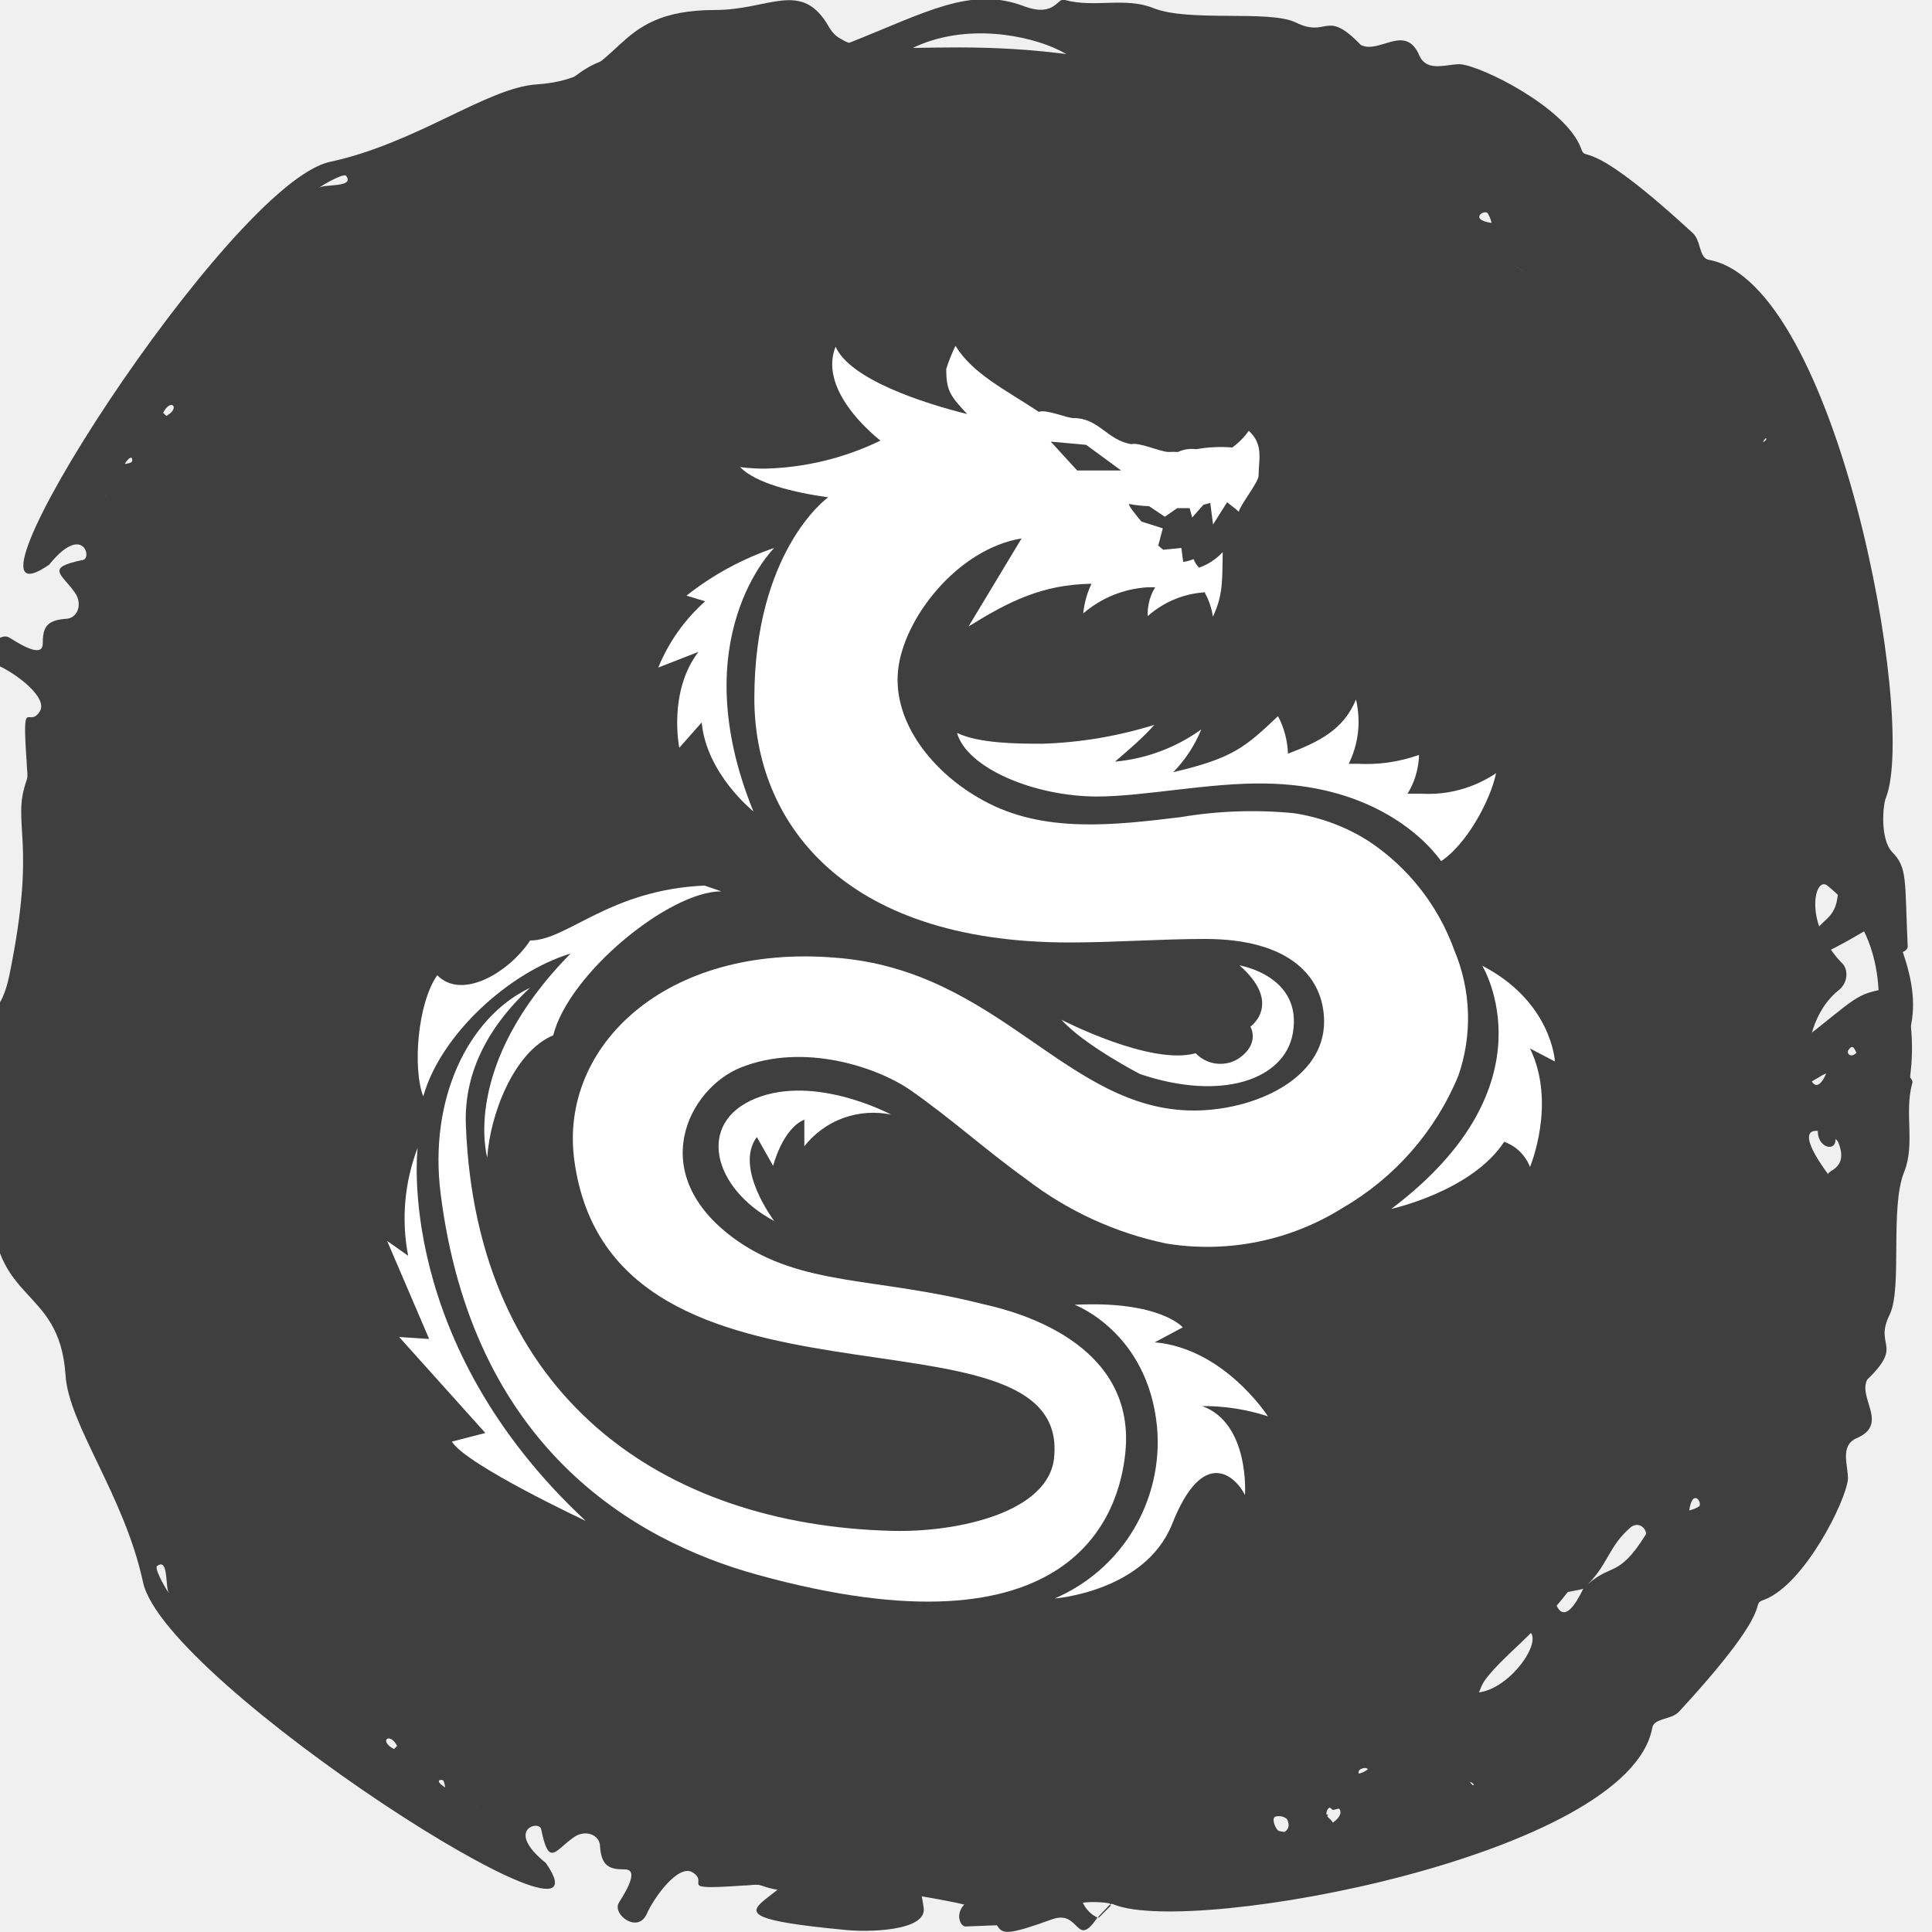
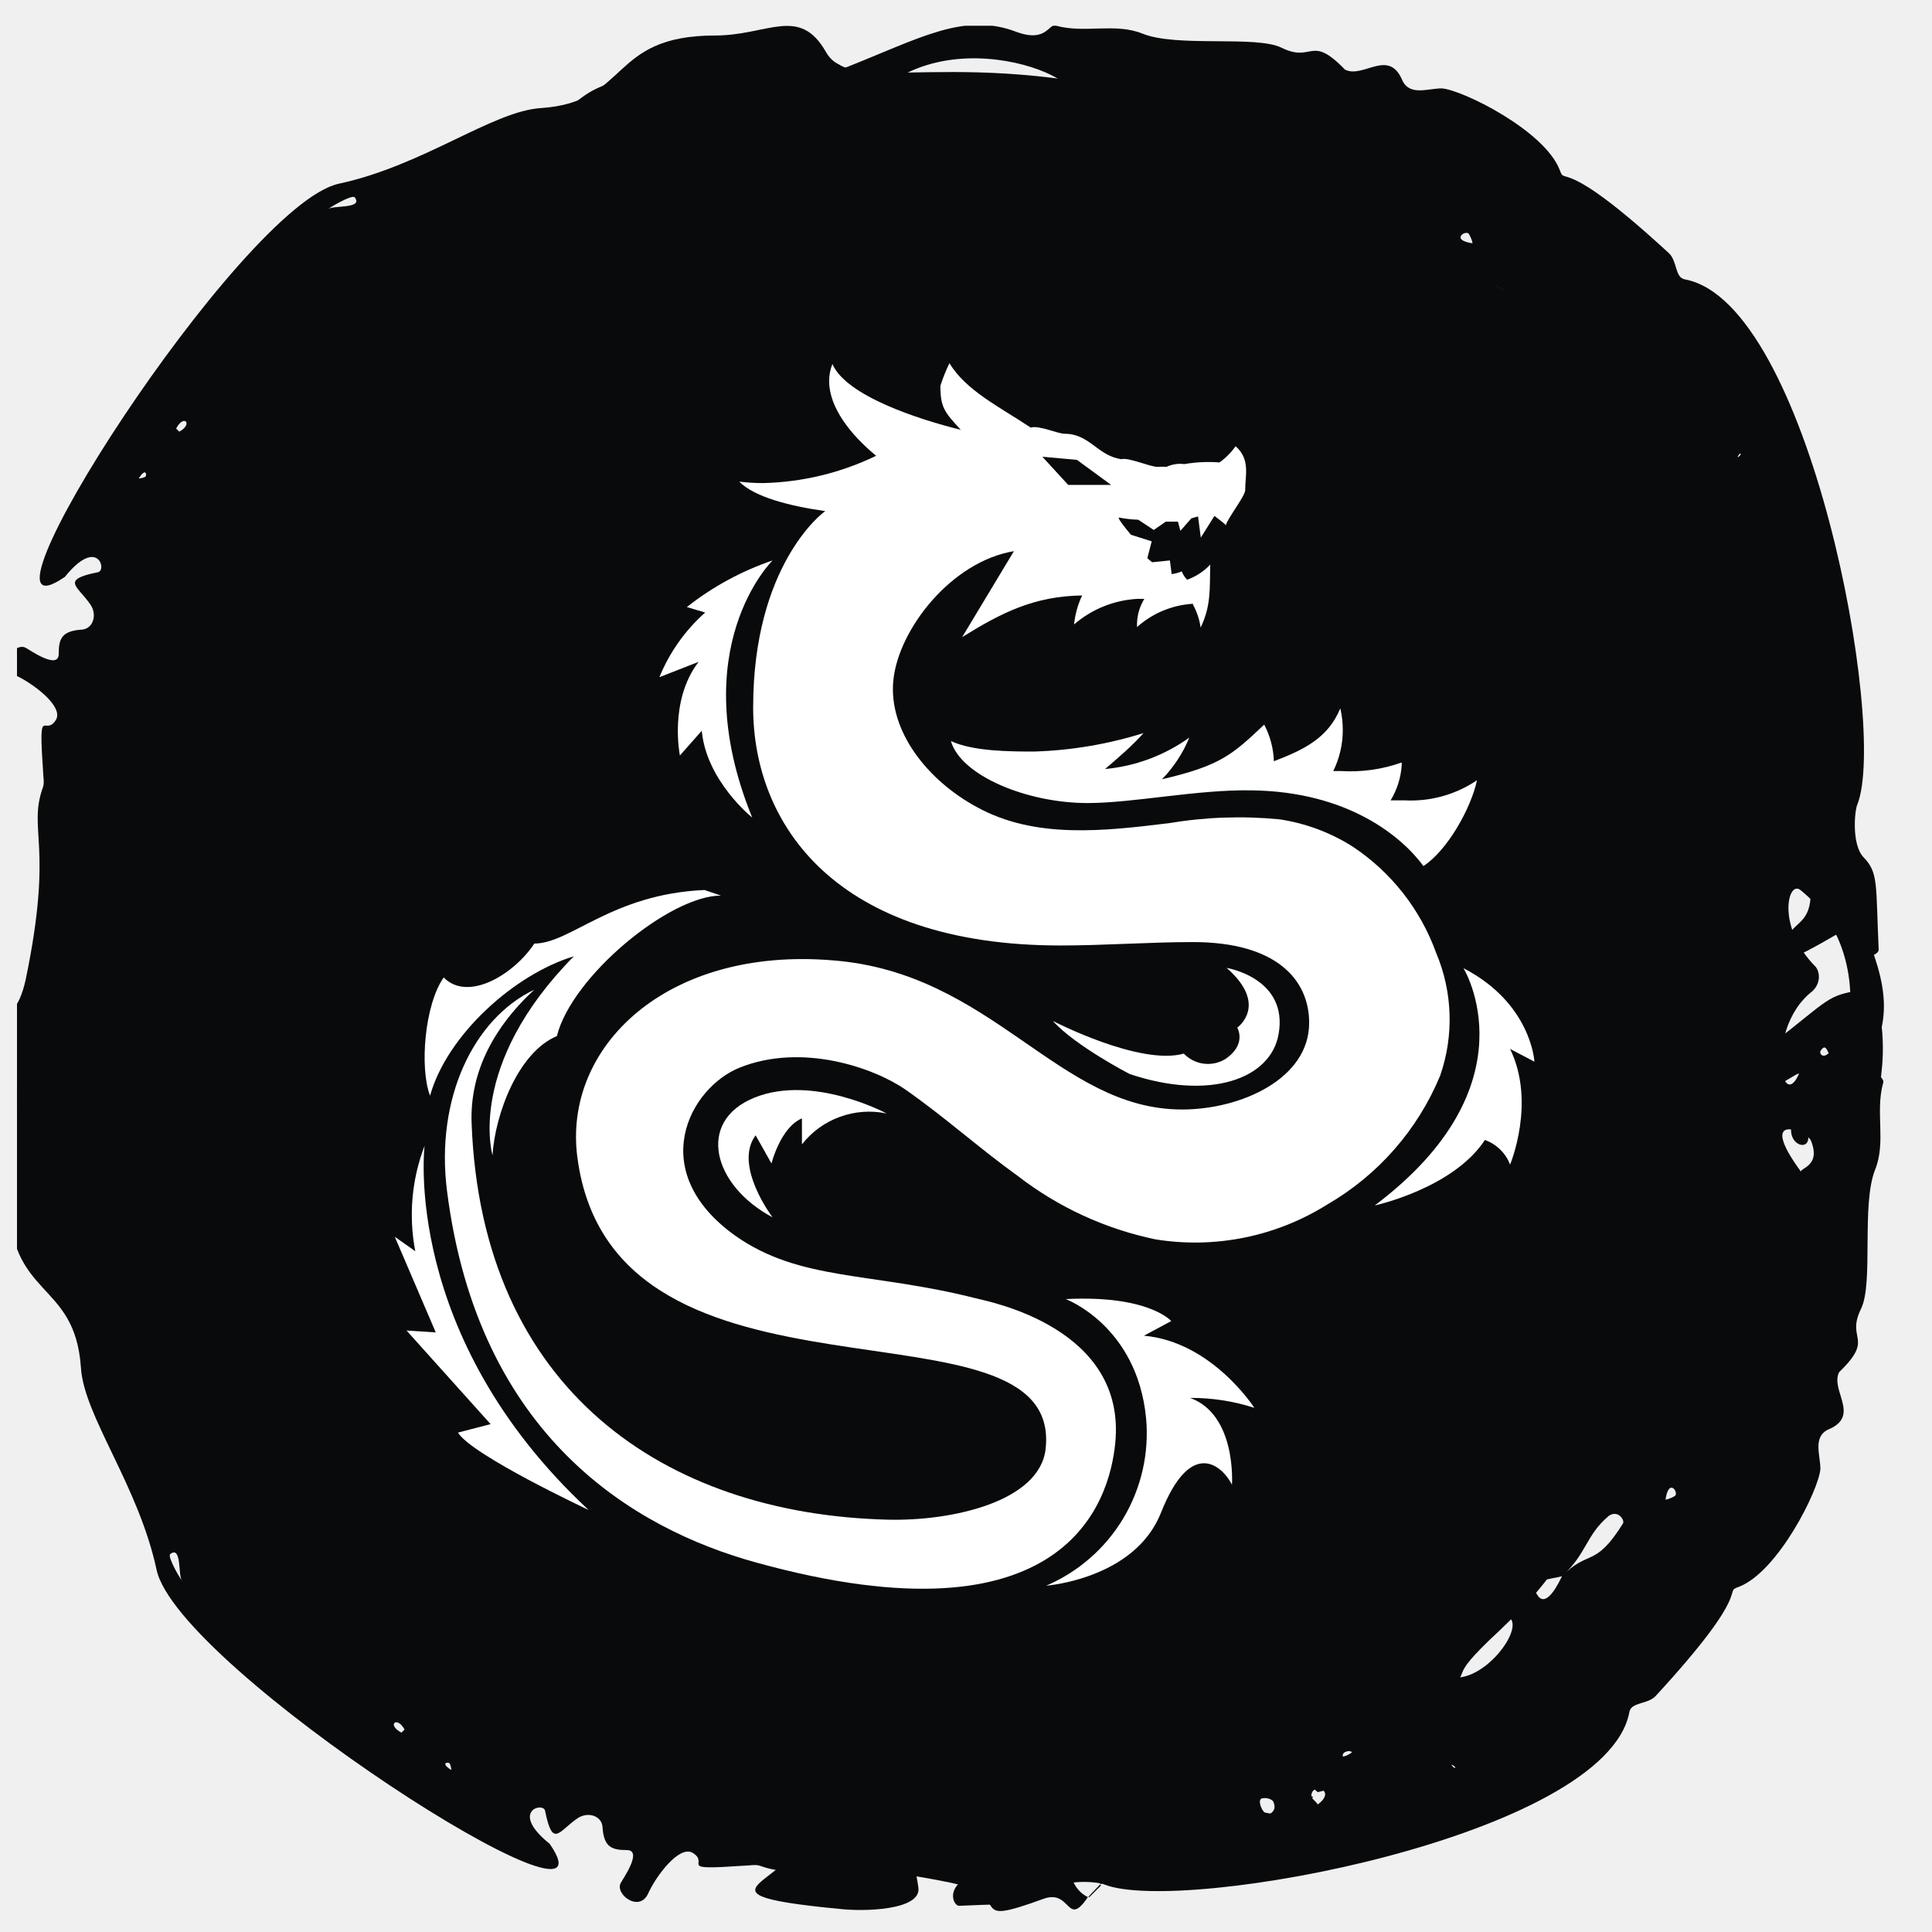
- <svg xmlns="http://www.w3.org/2000/svg" width="40" height="40" viewBox="0 0 40 40" fill="none">
-   <g clip-path="url(#clip0_102_2775)">
-     <g clip-path="url(#clip1_102_2775)">
-       <path d="M36.032 15.615C35.134 15.415 35.359 14.485 35.359 13.92C35.359 13.887 35.134 13.754 35.102 13.887C34.685 17.741 36.032 17.176 35.006 18.605C34.878 18.804 35.038 19.07 35.198 19.236C36.61 20.532 36.289 21.096 37.283 21.561C38.438 20.665 38.406 20.565 39.112 20.465C39.593 20.399 39.625 21.628 39.561 22.16C39.208 25.814 38.983 22.591 37.733 23.056C37.765 23.09 38.15 22.027 37.733 22.259C36.481 22.99 37.572 22.459 36.963 23.821C36.931 23.887 35.583 28.605 35.391 28.771C34.525 29.568 34.653 30.498 34.172 30.897C32.344 32.392 33.402 32.193 31.445 34.053C30.194 35.216 31.028 34.751 30.227 35.449C29.681 35.914 28.911 35.88 28.911 36.312C28.911 36.877 28.206 37.342 27.596 37.475C27.275 37.209 27.404 37.276 27.147 37.309C27.211 37.508 27.083 37.475 27.5 37.575C26.698 38.538 26.923 37.508 26.409 37.608C26.313 37.641 26.409 37.874 26.474 37.907C26.602 37.94 26.762 37.94 26.923 37.973C25.415 38.605 24.132 37.774 23.715 38.505C23.587 38.738 23.394 38.837 23.17 38.937C23.202 38.97 23.202 39.003 23.17 38.704L23.202 38.738C22.111 38.439 22.207 39.468 22.721 39.701C22.271 40.365 22.368 39.535 21.79 39.734C20.058 40.365 21.213 39.701 19.834 39.402C16.947 38.804 16.69 39.369 15.76 39.037C15.664 39.003 15.535 39.037 15.407 39.037C13.963 39.136 14.701 39.003 14.348 38.771C14.06 38.571 13.546 39.269 13.386 39.635C13.194 40.033 12.68 39.635 12.809 39.402C12.841 39.336 13.29 38.704 12.937 38.704C12.616 38.704 12.456 38.638 12.424 38.239C12.424 37.973 12.103 37.874 11.879 38.04C11.493 38.306 11.365 38.671 11.205 37.874C11.173 37.674 10.435 37.874 11.301 38.571C12.937 40.93 3.41 34.85 2.961 32.758C2.576 30.963 1.421 29.502 1.357 28.472C1.229 26.578 -0.182 27.043 -0.182 24.784C-0.182 23.654 -0.824 22.99 0.17 22.425C1.165 21.86 -0.054 19.535 1.261 14.983C1.518 14.086 1.197 13.223 1.87 12.625C2.255 12.292 1.838 12.292 2.352 12.292C2.737 11.993 2.384 11.661 2.929 10.897C3.314 10.332 3.378 10.797 3.827 10.033C4.693 8.638 5.271 8.206 5.367 7.674C5.752 5.581 9.248 2.458 11.429 1.86C11.59 1.827 11.718 1.728 11.846 1.628C12.616 0.997 13.001 1.196 16.337 0.664C16.786 0.598 17.171 0.631 17.556 0.897C19.16 0.266 20.09 -0.299 21.213 0.133C21.854 0.365 21.887 -0.066 22.047 1.74642e-05C22.656 0.166 23.298 -0.066 23.875 0.166C24.613 0.465 26.281 0.199 26.826 0.465C27.5 0.797 27.436 0.166 28.174 0.93C28.558 1.13 29.104 0.465 29.392 1.163C29.553 1.495 29.938 1.329 30.227 1.329C30.676 1.362 32.408 2.226 32.728 3.057C32.857 3.422 32.728 2.691 35.038 4.817C35.23 4.983 35.166 5.349 35.391 5.382C38.021 5.88 39.689 14.851 39.048 16.512C38.983 16.645 38.919 17.375 39.176 17.641C39.497 17.973 39.433 18.206 39.497 19.601C39.497 19.701 39.24 19.834 39.016 19.601C38.534 19.103 38.983 19.136 37.765 19.734C37.668 19.801 37.444 19.601 37.508 19.468C37.636 19.003 38.021 19.103 38.053 18.472C38.085 17.84 38.214 17.708 38.021 17.409C37.476 16.545 38.566 16.811 36.931 15.448C36.129 14.784 35.968 15.681 36.032 15.615ZM36.449 9.169C36.674 9.136 36.546 8.837 36.385 9.502C36.546 9.535 36.481 9.668 36.385 9.601C36.321 9.568 36.353 9.701 36.449 9.169ZM9.761 37.276C10.05 37.641 9.793 37.176 9.216 37.076C9.216 37.01 9.216 36.944 9.184 36.877C9.184 36.811 8.735 36.844 9.761 37.276ZM12.135 12.857C12.071 12.89 12.231 13.09 12.296 12.791C12.424 12.791 12.424 12.791 12.36 12.724C12.263 12.857 12.36 12.758 12.135 12.857ZM30.9 4.618C30.868 4.651 30.9 4.585 30.804 4.419C30.74 4.319 30.387 4.552 30.9 4.618ZM36.161 11.163C36.161 10.797 36.161 11.329 36.257 11.462C36.321 11.562 36.417 11.462 36.161 11.163ZM3.506 32.99C3.41 32.924 3.506 32.226 3.25 32.425C3.186 32.492 3.506 33.023 3.506 32.99ZM32.504 6.811C31.927 6.246 32.344 6.113 31.381 5.515C31.317 5.482 31.093 5.615 31.221 5.814C31.638 6.312 32.023 6.279 32.504 6.811C32.568 7.01 32.568 7.542 32.889 7.342C33.242 7.143 32.568 6.844 32.504 6.811ZM23.939 1.728C23.843 1.827 23.843 1.296 23.266 1.528C23.073 1.595 22.592 2.724 23.939 1.728ZM21.341 1.628C21.341 1.528 21.245 1.561 22.015 1.528C23.426 1.462 19.705 -0.465 17.941 1.761C17.749 2.027 18.743 2.259 19.577 1.429C19.705 1.329 19.93 1.329 20.09 1.495C20.956 2.625 23.234 2.06 21.341 1.628ZM34.653 9.003C34.589 8.206 33.145 7.342 33.37 8.239C33.37 8.272 33.402 8.306 33.434 8.339C34.621 8.937 34.397 9.302 34.653 9.003ZM36.642 12.89C35.936 13.389 36.065 13.256 35.904 13.455C35.615 13.854 36.514 14.02 36.578 13.555C36.61 13.389 36.61 13.189 36.642 12.89ZM37.636 13.223C37.572 13.09 37.54 12.758 37.187 12.99C36.77 13.256 37.123 13.987 37.636 13.223ZM35.648 11.728C35.487 11.96 35.359 11.993 35.615 12.126C35.84 12.226 35.872 12.126 35.968 11.993C36 11.894 35.84 11.827 35.648 11.728ZM37.348 11.993C37.027 11.562 36.866 12.159 37.187 12.126C37.251 12.093 37.283 12.027 37.348 11.993ZM38.438 21.794C38.406 21.761 38.374 21.595 38.278 21.728C38.214 21.794 38.31 21.927 38.438 21.794ZM8.158 36.213L8.222 36.146C8.061 35.847 7.837 36.047 8.158 36.213ZM15.407 1.794C15.375 1.894 15.343 1.86 15.439 1.927C15.503 1.827 15.503 1.86 15.407 1.794ZM28.27 36.777C28.398 36.645 28.302 36.578 28.206 36.611C28.077 36.645 28.109 36.811 28.27 36.777Z" fill="#3F3F3F" />
-       <path d="M23.974 36.422C24.174 35.524 25.104 35.748 25.669 35.748C25.702 35.748 25.835 35.524 25.702 35.492C21.848 35.075 22.413 36.422 20.985 35.396C20.785 35.267 20.519 35.428 20.353 35.588C19.058 36.999 18.493 36.679 18.028 37.673C18.925 38.828 19.024 38.796 19.124 39.501C19.191 39.983 17.961 40.015 17.43 39.95C13.775 39.598 16.998 39.373 16.533 38.122C16.5 38.154 17.563 38.539 17.33 38.122C16.599 36.871 17.131 37.962 15.769 37.352C15.702 37.32 10.985 35.973 10.818 35.781C10.021 34.914 9.091 35.043 8.692 34.562C7.197 32.733 7.396 33.792 5.536 31.835C4.373 30.584 4.838 31.418 4.141 30.616C3.676 30.071 3.709 29.301 3.277 29.301C2.712 29.301 2.247 28.595 2.114 27.986C2.38 27.665 2.313 27.793 2.28 27.537C2.081 27.601 2.114 27.473 2.014 27.89C1.051 27.088 2.081 27.312 1.981 26.799C1.948 26.703 1.715 26.799 1.682 26.863C1.649 26.991 1.649 27.152 1.616 27.312C0.985 25.805 1.815 24.521 1.084 24.105C0.852 23.976 0.752 23.784 0.652 23.559C0.619 23.591 0.586 23.591 0.885 23.559L0.852 23.591C1.151 22.501 0.121 22.597 -0.112 23.11C-0.776 22.661 0.054 22.757 -0.145 22.18C-0.776 20.448 -0.112 21.602 0.187 20.223C0.785 17.336 0.22 17.08 0.553 16.149C0.586 16.053 0.553 15.925 0.553 15.796C0.453 14.353 0.586 15.091 0.818 14.738C1.018 14.449 0.32 13.936 -0.045 13.776C-0.444 13.583 -0.045 13.07 0.187 13.198C0.254 13.23 0.885 13.679 0.885 13.327C0.885 13.006 0.951 12.845 1.35 12.813C1.616 12.813 1.715 12.493 1.549 12.268C1.284 11.883 0.918 11.755 1.715 11.594C1.915 11.562 1.715 10.825 1.018 11.691C-1.341 13.327 4.739 3.8 6.832 3.351C8.626 2.966 10.088 1.811 11.117 1.747C13.011 1.618 12.546 0.207 14.805 0.207C15.935 0.207 16.599 -0.434 17.164 0.56C17.729 1.554 20.054 0.335 24.606 1.651C25.503 1.907 26.367 1.586 26.965 2.26C27.297 2.645 27.297 2.228 27.297 2.741C27.596 3.126 27.928 2.773 28.692 3.319C29.257 3.703 28.792 3.768 29.556 4.217C30.951 5.083 31.383 5.66 31.915 5.756C34.008 6.141 37.131 9.638 37.729 11.819C37.762 11.979 37.862 12.108 37.961 12.236C38.593 13.006 38.393 13.391 38.925 16.727C38.991 17.176 38.958 17.561 38.692 17.946C39.323 19.549 39.888 20.48 39.456 21.602C39.224 22.244 39.656 22.276 39.589 22.436C39.423 23.046 39.656 23.688 39.423 24.265C39.124 25.003 39.39 26.671 39.124 27.216C38.792 27.89 39.423 27.825 38.659 28.563C38.46 28.948 39.124 29.493 38.426 29.782C38.094 29.942 38.26 30.327 38.26 30.616C38.227 31.065 37.363 32.797 36.533 33.118C36.167 33.246 36.898 33.118 34.772 35.428C34.606 35.62 34.24 35.556 34.207 35.781C33.709 38.411 24.739 40.079 23.078 39.437C22.945 39.373 22.214 39.309 21.948 39.566C21.616 39.886 21.383 39.822 19.988 39.886C19.888 39.886 19.755 39.63 19.988 39.405C20.486 38.924 20.453 39.373 19.855 38.154C19.788 38.058 19.988 37.833 20.121 37.898C20.586 38.026 20.486 38.411 21.117 38.443C21.749 38.475 21.881 38.603 22.18 38.411C23.044 37.865 22.779 38.956 24.141 37.32C24.805 36.518 23.908 36.358 23.974 36.422ZM30.42 36.839C30.453 37.064 30.752 36.935 30.087 36.775C30.054 36.935 29.921 36.871 29.988 36.775C30.021 36.711 29.888 36.743 30.42 36.839ZM2.313 10.151C1.948 10.44 2.413 10.183 2.513 9.606C2.579 9.606 2.646 9.606 2.712 9.574C2.779 9.574 2.745 9.124 2.313 10.151ZM26.732 12.525C26.699 12.46 26.5 12.621 26.799 12.685C26.799 12.813 26.799 12.813 26.865 12.749C26.732 12.653 26.832 12.749 26.732 12.525ZM34.971 31.29C34.938 31.258 35.004 31.29 35.17 31.194C35.27 31.129 35.038 30.776 34.971 31.29ZM28.426 36.55C28.792 36.55 28.26 36.55 28.127 36.647C28.028 36.711 28.127 36.807 28.426 36.55ZM6.599 3.896C6.666 3.8 7.363 3.896 7.164 3.639C7.097 3.575 6.566 3.896 6.599 3.896ZM32.779 32.894C33.343 32.316 33.476 32.733 34.074 31.771C34.107 31.707 33.974 31.482 33.775 31.61C33.277 32.028 33.31 32.412 32.779 32.894C32.579 32.958 32.048 32.958 32.247 33.279C32.446 33.631 32.745 32.958 32.779 32.894ZM37.862 24.329C37.762 24.233 38.294 24.233 38.061 23.655C37.995 23.463 36.865 22.982 37.862 24.329ZM37.961 21.731C38.061 21.731 38.028 21.634 38.061 22.404C38.127 23.816 40.054 20.095 37.828 18.331C37.563 18.138 37.33 19.133 38.161 19.966C38.26 20.095 38.26 20.319 38.094 20.48C36.965 21.346 37.529 23.623 37.961 21.731ZM30.586 35.043C31.383 34.979 32.247 33.535 31.35 33.76C31.317 33.76 31.284 33.792 31.25 33.824C30.652 35.011 30.287 34.786 30.586 35.043ZM26.699 37.032C26.2 36.326 26.333 36.454 26.134 36.294C25.735 36.005 25.569 36.903 26.034 36.967C26.2 36.999 26.4 36.999 26.699 37.032ZM26.367 38.026C26.5 37.962 26.832 37.93 26.599 37.577C26.333 37.16 25.602 37.513 26.367 38.026ZM27.862 36.037C27.629 35.877 27.596 35.748 27.463 36.005C27.363 36.23 27.463 36.262 27.596 36.358C27.695 36.39 27.762 36.23 27.862 36.037ZM27.596 37.737C28.028 37.416 27.43 37.256 27.463 37.577C27.496 37.641 27.563 37.673 27.596 37.737ZM17.795 38.828C17.828 38.796 17.994 38.764 17.862 38.667C17.795 38.603 17.662 38.7 17.795 38.828ZM3.377 8.547L3.443 8.611C3.742 8.451 3.543 8.226 3.377 8.547ZM37.795 15.796C37.696 15.764 37.729 15.732 37.662 15.829C37.762 15.893 37.729 15.893 37.795 15.796ZM2.812 28.659C2.945 28.788 3.011 28.692 2.978 28.595C2.945 28.467 2.779 28.499 2.812 28.659Z" fill="#3F3F3F" />
-       <path d="M36 15.648C36.321 15.847 36.706 15.714 36.706 16.445C36.642 16.478 36.514 16.312 36.481 16.478C36.546 16.445 36.61 16.445 36.674 16.412C36.706 16.478 36.931 17.01 36.61 17.043C36 17.076 35.68 17.143 35.68 16.91C35.712 16.279 36.065 15.581 36 15.648Z" fill="#3F3F3F" />
-       <path d="M37.764 23.056C37.251 23.854 38.502 24.086 37.764 23.056V23.056Z" fill="#3F3F3F" />
-       <path d="M22.977 39.435C23.266 38.372 23.33 39.269 22.977 39.435V39.435Z" fill="#3F3F3F" />
-       <path d="M2.095 12.292C2.384 12.292 2.352 12.326 2.352 12.292C2.095 12.292 2.063 12.259 2.095 12.292Z" fill="#3F3F3F" />
-       <path d="M22.977 39.435C22.688 39.734 22.721 39.701 22.753 39.701C23.041 39.402 23.009 39.468 22.977 39.435Z" fill="#3F3F3F" />
+ <svg xmlns="http://www.w3.org/2000/svg" width="47" height="47" viewBox="0 0 47 47" fill="none">
+   <g clip-path="url(#clip0_2308_7197)">
+     <g clip-path="url(#clip1_2308_7197)">
+       <path d="M41.73 18.531C40.7 18.303 40.958 17.236 40.958 16.588C40.958 16.55 40.7 16.398 40.664 16.55C40.186 20.969 41.73 20.322 40.553 21.96C40.406 22.188 40.59 22.493 40.774 22.684C42.392 24.169 42.025 24.817 43.165 25.35C44.489 24.322 44.452 24.207 45.261 24.093C45.813 24.017 45.85 25.427 45.776 26.036C45.372 30.227 45.114 26.531 43.68 27.065C43.717 27.103 44.158 25.884 43.68 26.15C42.245 26.988 43.496 26.379 42.797 27.941C42.76 28.017 41.215 33.426 40.995 33.617C40.002 34.531 40.149 35.598 39.597 36.055C37.501 37.769 38.714 37.541 36.471 39.674C35.036 41.007 35.992 40.474 35.073 41.274C34.448 41.807 33.565 41.769 33.565 42.265C33.565 42.912 32.756 43.446 32.057 43.598C31.689 43.293 31.836 43.369 31.542 43.407C31.615 43.636 31.468 43.598 31.947 43.712C31.027 44.817 31.284 43.636 30.696 43.75C30.586 43.788 30.696 44.055 30.77 44.093C30.917 44.131 31.101 44.131 31.284 44.169C29.556 44.893 28.084 43.941 27.606 44.779C27.459 45.045 27.238 45.16 26.981 45.274C27.018 45.312 27.018 45.35 26.981 45.007L27.018 45.045C25.767 44.703 25.878 45.884 26.466 46.15C25.951 46.912 26.061 45.96 25.399 46.188C23.413 46.912 24.737 46.15 23.156 45.807C19.845 45.122 19.551 45.769 18.484 45.388C18.374 45.35 18.227 45.388 18.08 45.388C16.425 45.503 17.271 45.35 16.866 45.084C16.535 44.855 15.947 45.655 15.763 46.074C15.542 46.531 14.953 46.074 15.101 45.807C15.137 45.731 15.652 45.007 15.248 45.007C14.88 45.007 14.696 44.931 14.659 44.474C14.659 44.169 14.291 44.055 14.034 44.245C13.592 44.55 13.445 44.969 13.261 44.055C13.225 43.827 12.379 44.055 13.372 44.855C15.248 47.56 4.323 40.588 3.809 38.188C3.367 36.131 2.043 34.455 1.969 33.274C1.822 31.103 0.204 31.636 0.204 29.046C0.204 27.75 -0.532 26.988 0.609 26.341C1.749 25.693 0.351 23.026 1.859 17.807C2.153 16.779 1.786 15.788 2.558 15.103C2.999 14.722 2.521 14.722 3.11 14.722C3.551 14.379 3.146 13.998 3.772 13.122C4.213 12.474 4.287 13.007 4.802 12.131C5.795 10.531 6.457 10.036 6.567 9.426C7.009 7.026 11.018 3.446 13.519 2.76C13.703 2.722 13.85 2.607 13.997 2.493C14.88 1.769 15.321 1.998 19.146 1.388C19.661 1.312 20.103 1.35 20.544 1.655C22.383 0.931 23.45 0.284 24.737 0.779C25.473 1.046 25.51 0.55 25.694 0.626C26.392 0.817 27.128 0.55 27.79 0.817C28.636 1.16 30.549 0.855 31.174 1.16C31.947 1.541 31.873 0.817 32.719 1.693C33.16 1.922 33.786 1.16 34.117 1.96C34.3 2.341 34.742 2.15 35.073 2.15C35.588 2.188 37.574 3.179 37.942 4.131C38.089 4.55 37.942 3.712 40.59 6.15C40.811 6.341 40.737 6.76 40.995 6.798C44.011 7.369 45.923 17.655 45.188 19.56C45.114 19.712 45.041 20.55 45.335 20.855C45.703 21.236 45.629 21.503 45.703 23.103C45.703 23.217 45.409 23.369 45.151 23.103C44.599 22.531 45.114 22.569 43.717 23.255C43.606 23.331 43.349 23.103 43.422 22.95C43.569 22.417 44.011 22.531 44.048 21.807C44.084 21.084 44.231 20.931 44.011 20.588C43.386 19.598 44.636 19.903 42.76 18.341C41.841 17.579 41.657 18.607 41.73 18.531ZM42.209 11.141C42.466 11.103 42.319 10.76 42.135 11.522C42.319 11.56 42.245 11.712 42.135 11.636C42.061 11.598 42.098 11.75 42.209 11.141ZM11.606 43.369C11.937 43.788 11.643 43.255 10.981 43.141C10.981 43.065 10.981 42.988 10.944 42.912C10.944 42.836 10.429 42.874 11.606 43.369ZM14.328 15.369C14.255 15.407 14.438 15.636 14.512 15.293C14.659 15.293 14.659 15.293 14.586 15.217C14.475 15.369 14.586 15.255 14.328 15.369ZM35.845 5.922C35.809 5.96 35.845 5.884 35.735 5.693C35.661 5.579 35.257 5.846 35.845 5.922ZM41.877 13.427C41.877 13.007 41.877 13.617 41.988 13.769C42.061 13.884 42.172 13.769 41.877 13.427ZM4.434 38.455C4.323 38.379 4.434 37.579 4.14 37.807C4.066 37.884 4.434 38.493 4.434 38.455ZM37.684 8.436C37.022 7.788 37.501 7.636 36.397 6.95C36.324 6.912 36.066 7.065 36.213 7.293C36.691 7.865 37.133 7.826 37.684 8.436C37.758 8.665 37.758 9.274 38.126 9.046C38.53 8.817 37.758 8.474 37.684 8.436ZM27.864 2.607C27.753 2.722 27.753 2.112 27.091 2.379C26.871 2.455 26.319 3.75 27.864 2.607ZM24.884 2.493C24.884 2.379 24.774 2.417 25.657 2.379C27.275 2.303 23.009 0.093 20.986 2.646C20.765 2.95 21.905 3.217 22.861 2.265C23.009 2.15 23.266 2.15 23.45 2.341C24.443 3.636 27.055 2.988 24.884 2.493ZM40.149 10.95C40.075 10.036 38.42 9.046 38.678 10.074C38.678 10.112 38.714 10.15 38.751 10.188C40.112 10.874 39.855 11.293 40.149 10.95ZM42.429 15.407C41.62 15.979 41.767 15.826 41.583 16.055C41.252 16.512 42.282 16.703 42.356 16.169C42.392 15.979 42.392 15.75 42.429 15.407ZM43.569 15.788C43.496 15.636 43.459 15.255 43.054 15.522C42.576 15.826 42.981 16.665 43.569 15.788ZM41.289 14.074C41.105 14.341 40.958 14.379 41.252 14.531C41.51 14.646 41.547 14.531 41.657 14.379C41.694 14.265 41.51 14.188 41.289 14.074ZM43.238 14.379C42.871 13.884 42.687 14.569 43.054 14.531C43.128 14.493 43.165 14.417 43.238 14.379ZM44.489 25.617C44.452 25.579 44.415 25.388 44.305 25.541C44.231 25.617 44.342 25.769 44.489 25.617ZM9.767 42.15L9.841 42.074C9.657 41.731 9.399 41.96 9.767 42.15ZM18.08 2.684C18.043 2.798 18.006 2.76 18.117 2.836C18.19 2.722 18.19 2.76 18.08 2.684ZM32.829 42.798C32.976 42.645 32.866 42.569 32.756 42.607C32.608 42.645 32.645 42.836 32.829 42.798Z" fill="#090A0B" />
+       <path d="M27.904 42.39C28.133 41.36 29.199 41.618 29.847 41.618C29.885 41.618 30.037 41.36 29.885 41.324C25.466 40.846 26.114 42.39 24.476 41.213C24.247 41.066 23.942 41.25 23.752 41.434C22.266 43.052 21.618 42.685 21.085 43.825C22.114 45.149 22.228 45.112 22.342 45.921C22.418 46.473 21.009 46.51 20.399 46.436C16.209 46.032 19.904 45.774 19.371 44.34C19.333 44.377 20.552 44.818 20.285 44.34C19.447 42.905 20.056 44.156 18.494 43.457C18.418 43.42 13.009 41.875 12.818 41.655C11.904 40.662 10.837 40.809 10.38 40.257C8.666 38.16 8.895 39.374 6.761 37.13C5.428 35.696 5.961 36.652 5.161 35.733C4.628 35.108 4.666 34.225 4.171 34.225C3.523 34.225 2.99 33.416 2.837 32.717C3.142 32.349 3.066 32.496 3.028 32.202C2.799 32.275 2.837 32.128 2.723 32.606C1.618 31.687 2.799 31.944 2.685 31.356C2.647 31.245 2.38 31.356 2.342 31.429C2.304 31.576 2.304 31.76 2.266 31.944C1.542 30.216 2.495 28.744 1.656 28.266C1.39 28.119 1.275 27.898 1.161 27.641C1.123 27.678 1.085 27.678 1.428 27.641L1.39 27.678C1.733 26.427 0.552 26.537 0.285 27.126C-0.477 26.611 0.475 26.721 0.247 26.059C-0.477 24.073 0.285 25.397 0.628 23.816C1.314 20.505 0.666 20.211 1.047 19.144C1.085 19.034 1.047 18.887 1.047 18.74C0.933 17.084 1.085 17.93 1.352 17.526C1.58 17.195 0.78 16.606 0.361 16.422C-0.096 16.202 0.361 15.613 0.628 15.76C0.704 15.797 1.428 16.312 1.428 15.908C1.428 15.54 1.504 15.356 1.961 15.319C2.266 15.319 2.38 14.951 2.19 14.694C1.885 14.252 1.466 14.105 2.38 13.921C2.609 13.884 2.38 13.039 1.58 14.032C-1.125 15.908 5.847 4.983 8.247 4.468C10.304 4.027 11.98 2.703 13.161 2.629C15.333 2.482 14.799 0.864 17.39 0.864C18.685 0.864 19.447 0.128 20.095 1.268C20.742 2.409 23.409 1.011 28.628 2.519C29.656 2.813 30.647 2.445 31.333 3.218C31.714 3.659 31.714 3.181 31.714 3.77C32.056 4.211 32.437 3.806 33.314 4.432C33.961 4.873 33.428 4.947 34.304 5.462C35.904 6.455 36.399 7.117 37.009 7.227C39.409 7.668 42.99 11.678 43.675 14.179C43.714 14.363 43.828 14.51 43.942 14.657C44.666 15.54 44.437 15.981 45.047 19.806C45.123 20.321 45.085 20.763 44.78 21.204C45.504 23.043 46.152 24.11 45.656 25.397C45.39 26.133 45.885 26.17 45.809 26.354C45.618 27.052 45.885 27.788 45.618 28.45C45.276 29.296 45.58 31.209 45.276 31.834C44.895 32.606 45.618 32.533 44.742 33.379C44.514 33.82 45.276 34.446 44.475 34.776C44.094 34.96 44.285 35.402 44.285 35.733C44.247 36.248 43.256 38.234 42.304 38.602C41.885 38.749 42.723 38.602 40.285 41.25C40.094 41.471 39.675 41.397 39.637 41.655C39.066 44.671 28.78 46.583 26.875 45.848C26.723 45.774 25.885 45.701 25.58 45.995C25.199 46.363 24.933 46.289 23.333 46.363C23.218 46.363 23.066 46.069 23.333 45.811C23.904 45.259 23.866 45.774 23.18 44.377C23.104 44.266 23.333 44.009 23.485 44.082C24.018 44.229 23.904 44.671 24.628 44.708C25.352 44.744 25.504 44.891 25.847 44.671C26.837 44.045 26.533 45.296 28.095 43.42C28.856 42.501 27.828 42.317 27.904 42.39ZM35.294 42.868C35.333 43.126 35.675 42.979 34.914 42.795C34.876 42.979 34.723 42.905 34.799 42.795C34.837 42.721 34.685 42.758 35.294 42.868ZM3.066 12.266C2.647 12.597 3.18 12.303 3.295 11.641C3.371 11.641 3.447 11.641 3.523 11.604C3.599 11.604 3.561 11.089 3.066 12.266ZM31.066 14.988C31.028 14.914 30.799 15.098 31.142 15.172C31.142 15.319 31.142 15.319 31.218 15.245C31.066 15.135 31.18 15.245 31.066 14.988ZM40.514 36.505C40.475 36.468 40.552 36.505 40.742 36.395C40.856 36.321 40.59 35.917 40.514 36.505ZM33.009 42.537C33.428 42.537 32.818 42.537 32.666 42.648C32.552 42.721 32.666 42.832 33.009 42.537ZM7.98 5.094C8.056 4.983 8.856 5.094 8.628 4.799C8.552 4.726 7.942 5.094 7.98 5.094ZM37.999 38.344C38.647 37.682 38.799 38.16 39.485 37.057C39.523 36.983 39.371 36.726 39.142 36.873C38.571 37.351 38.609 37.793 37.999 38.344C37.771 38.418 37.161 38.418 37.39 38.786C37.618 39.19 37.961 38.418 37.999 38.344ZM43.828 28.524C43.714 28.413 44.323 28.413 44.056 27.751C43.98 27.53 42.685 26.979 43.828 28.524ZM43.942 25.544C44.056 25.544 44.018 25.434 44.056 26.317C44.133 27.935 46.342 23.669 43.79 21.645C43.485 21.425 43.218 22.565 44.171 23.521C44.285 23.669 44.285 23.926 44.094 24.11C42.799 25.103 43.447 27.714 43.942 25.544ZM35.485 40.809C36.399 40.735 37.39 39.08 36.361 39.337C36.323 39.337 36.285 39.374 36.247 39.411C35.561 40.772 35.142 40.514 35.485 40.809ZM31.028 43.089C30.456 42.28 30.609 42.427 30.38 42.243C29.923 41.912 29.733 42.942 30.266 43.016C30.456 43.052 30.685 43.052 31.028 43.089ZM30.647 44.229C30.799 44.156 31.18 44.119 30.914 43.714C30.609 43.236 29.771 43.641 30.647 44.229ZM32.361 41.949C32.094 41.765 32.056 41.618 31.904 41.912C31.79 42.17 31.904 42.206 32.056 42.317C32.171 42.353 32.247 42.17 32.361 41.949ZM32.056 43.898C32.552 43.531 31.866 43.347 31.904 43.714C31.942 43.788 32.018 43.825 32.056 43.898ZM20.818 45.149C20.856 45.112 21.047 45.075 20.895 44.965C20.818 44.891 20.666 45.002 20.818 45.149ZM4.285 10.427L4.361 10.501C4.704 10.317 4.475 10.059 4.285 10.427ZM43.752 18.74C43.637 18.703 43.675 18.666 43.599 18.776C43.714 18.85 43.675 18.85 43.752 18.74ZM3.637 33.489C3.79 33.636 3.866 33.526 3.828 33.416C3.79 33.269 3.599 33.305 3.637 33.489Z" fill="#090A0B" />
+       <path d="M41.694 18.57C42.061 18.798 42.503 18.646 42.503 19.484C42.429 19.522 42.282 19.331 42.245 19.522C42.319 19.484 42.392 19.484 42.466 19.446C42.503 19.522 42.76 20.131 42.392 20.169C41.694 20.208 41.326 20.284 41.326 20.017C41.363 19.293 41.767 18.493 41.694 18.57Z" fill="#090A0B" />
+       <path d="M43.717 27.064C43.128 27.979 44.563 28.245 43.717 27.064V27.064Z" fill="#090A0B" />
+       <path d="M26.76 45.846C27.091 44.626 27.165 45.655 26.76 45.846V45.846Z" fill="#090A0B" />
+       <path d="M2.815 14.722C3.147 14.722 3.11 14.76 3.11 14.722C2.815 14.722 2.779 14.683 2.815 14.722Z" fill="#090A0B" />
+       <path d="M26.76 45.846C26.429 46.189 26.466 46.151 26.503 46.151C26.834 45.808 26.797 45.884 26.76 45.846Z" fill="#090A0B" />
    </g>
-     <path d="M19.814 15.175C20.023 15.908 21.423 16.491 22.714 16.491C23.685 16.491 25.034 16.201 26.193 16.222C28.244 16.248 29.383 17.207 29.838 17.828C30.349 17.494 30.85 16.599 30.975 16.007C30.521 16.314 29.979 16.464 29.432 16.433H29.142C29.279 16.209 29.359 15.956 29.377 15.694V15.63C28.968 15.776 28.533 15.838 28.099 15.813H27.924C28.058 15.542 28.128 15.245 28.128 14.943C28.127 14.788 28.11 14.633 28.075 14.482C27.817 15.102 27.327 15.352 26.666 15.604C26.657 15.333 26.586 15.067 26.46 14.827C25.776 15.473 25.529 15.697 24.291 15.987C24.54 15.732 24.737 15.432 24.871 15.102C24.346 15.48 23.729 15.71 23.085 15.769C23.375 15.52 23.665 15.273 23.9 15.007C23.148 15.242 22.367 15.374 21.58 15.398C21.07 15.398 20.278 15.395 19.814 15.175Z" fill="white" />
-     <path d="M14.586 18.335C12.614 18.422 11.744 19.472 10.976 19.472C10.541 20.13 9.566 20.716 9.053 20.191C8.644 20.771 8.54 22.122 8.763 22.7C9.126 21.406 10.558 20.122 11.814 19.742C9.523 22.062 10.088 23.958 10.088 23.964C10.143 23.094 10.63 21.78 11.454 21.435C11.773 20.162 13.849 18.454 14.934 18.454L14.586 18.335Z" fill="white" />
-     <path d="M22.25 27.014C22.25 27.014 23.763 27.577 23.955 29.54C24.022 30.28 23.853 31.023 23.473 31.662C23.092 32.301 22.519 32.802 21.835 33.095C21.835 33.095 23.708 32.956 24.268 31.552C24.912 29.923 25.584 30.569 25.776 30.952C25.776 30.952 25.88 29.47 24.889 29.111C25.351 29.108 25.811 29.18 26.251 29.323C26.251 29.323 25.352 27.919 23.908 27.791L24.488 27.481C24.488 27.481 24.013 26.924 22.25 27.014Z" fill="white" />
-     <path d="M30.688 19.994C30.688 19.994 32.21 22.465 28.806 25.028C28.806 25.028 30.468 24.668 31.143 23.639C31.264 23.683 31.375 23.752 31.467 23.842C31.559 23.932 31.63 24.041 31.677 24.161C31.677 24.161 32.231 22.845 31.677 21.708L32.193 21.977C32.193 21.977 32.132 20.742 30.688 19.994Z" fill="white" />
-     <path d="M16.03 11.344C16.03 11.344 14.133 13.203 15.598 16.799C15.598 16.799 14.626 16.024 14.528 14.957L14.064 15.482C14.064 15.482 13.826 14.322 14.461 13.496L13.629 13.821C13.843 13.295 14.176 12.826 14.6 12.449L14.212 12.333C14.757 11.902 15.372 11.568 16.03 11.344Z" fill="white" />
-     <path d="M8.647 23.764C8.647 23.764 8.151 27.788 12.127 31.489C12.127 31.489 9.65 30.329 9.355 29.847L10.048 29.668L8.264 27.681L8.885 27.722L8.015 25.692L8.45 25.999C8.306 25.25 8.374 24.476 8.647 23.764Z" fill="white" />
-     <path d="M30.108 19.669C29.776 18.748 29.155 17.958 28.339 17.416C27.867 17.116 27.338 16.919 26.785 16.836C26.004 16.76 25.216 16.788 24.442 16.918C23.076 17.083 21.603 17.262 20.356 16.572C19.315 16.007 18.483 14.96 18.593 13.882C18.703 12.803 19.823 11.367 21.151 11.147L20.052 12.971C20.872 12.461 21.571 12.101 22.598 12.086C22.506 12.28 22.448 12.488 22.427 12.701C22.8 12.378 23.27 12.188 23.763 12.159H23.917C23.825 12.308 23.773 12.477 23.763 12.652C23.761 12.687 23.761 12.722 23.763 12.756C24.092 12.463 24.51 12.289 24.949 12.263C24.951 12.269 24.951 12.275 24.949 12.281C25.032 12.432 25.087 12.597 25.112 12.768C25.332 12.307 25.303 11.968 25.315 11.431C25.18 11.576 25.012 11.687 24.825 11.753C24.775 11.703 24.737 11.642 24.712 11.576C24.643 11.604 24.571 11.624 24.497 11.634L24.459 11.344L24.082 11.382C24.048 11.353 24.013 11.327 23.981 11.295L24.074 10.938L23.633 10.799C23.502 10.643 23.36 10.466 23.375 10.434C23.512 10.46 23.65 10.475 23.79 10.48L24.117 10.698L24.372 10.521C24.512 10.521 24.616 10.521 24.63 10.521L24.683 10.715L24.915 10.451L25.057 10.411L25.115 10.86L25.405 10.399C25.486 10.466 25.608 10.55 25.648 10.596C25.671 10.466 26.057 9.978 26.057 9.854C26.057 9.535 26.17 9.201 25.854 8.92C25.76 9.053 25.644 9.17 25.512 9.265C25.263 9.245 25.013 9.256 24.767 9.3C24.637 9.283 24.505 9.303 24.387 9.358C24.324 9.353 24.261 9.353 24.198 9.358C24.03 9.358 23.589 9.152 23.424 9.196C22.917 9.114 22.754 8.656 22.227 8.656C22.079 8.656 21.678 8.471 21.507 8.526C20.811 8.065 20.142 7.743 19.782 7.16C19.707 7.314 19.643 7.474 19.591 7.638C19.591 8.094 19.675 8.195 20.023 8.572C19.107 8.346 17.593 7.85 17.3 7.177C17.253 7.293 17.229 7.417 17.23 7.543C17.23 8.097 17.683 8.676 18.228 9.123C17.478 9.486 16.66 9.684 15.827 9.703C15.658 9.702 15.49 9.692 15.322 9.671C15.644 9.999 16.392 10.19 17.149 10.297C17.094 10.326 15.618 11.443 15.618 14.461C15.618 16.949 17.375 19.513 22.14 19.513C23.073 19.513 24.021 19.44 24.949 19.44C26.727 19.44 27.414 20.246 27.414 21.154C27.414 22.343 25.964 22.992 24.717 22.992C22.082 22.992 20.704 20.093 17.309 19.829C13.774 19.533 11.579 21.67 11.889 24.01C12.655 29.81 22.192 26.733 21.823 30.187C21.705 31.312 19.834 31.729 18.471 31.695C13.73 31.576 9.856 28.925 9.645 23.285C9.607 22.285 10.036 21.322 10.973 20.452C9.677 21.07 8.876 22.772 9.123 24.715C9.781 29.934 13.092 31.889 15.676 32.602C22.27 34.426 23.178 31.297 23.299 30.076C23.549 27.62 20.626 27.069 20.339 26.997C18.123 26.434 16.616 26.64 15.241 25.672C13.324 24.306 14.261 22.531 15.337 22.102C16.653 21.577 18.173 22.102 18.848 22.569C19.681 23.149 20.414 23.816 21.232 24.402C22.09 25.066 23.089 25.526 24.152 25.747C25.419 25.952 26.717 25.688 27.803 25.005C28.877 24.382 29.717 23.423 30.192 22.276C30.488 21.427 30.458 20.498 30.108 19.669ZM22.488 9.21L23.212 9.741H22.302L21.754 9.143L22.488 9.21Z" fill="white" />
-     <path d="M18.448 23.076C18.448 23.076 16.891 22.238 15.647 22.74C14.403 23.242 14.763 24.608 16.03 25.28C16.03 25.28 15.192 24.178 15.67 23.541L16.007 24.138C16.007 24.138 16.198 23.372 16.653 23.181V23.732C16.862 23.466 17.14 23.264 17.457 23.148C17.774 23.033 18.118 23.008 18.448 23.076Z" fill="white" />
-     <path d="M25.663 19.988C25.663 19.988 26.982 20.203 26.765 21.4C26.596 22.34 25.315 22.813 23.604 22.238C23.604 22.238 22.444 21.638 21.977 21.113C21.977 21.113 23.821 22.07 24.755 21.806C24.865 21.922 25.011 21.997 25.169 22.019C25.327 22.041 25.488 22.009 25.625 21.928C26.104 21.615 25.889 21.256 25.889 21.256C25.889 21.256 26.564 20.777 25.663 19.988Z" fill="white" />
+     <path d="M23.133 18.027C23.373 18.868 24.979 19.536 26.458 19.536C27.572 19.536 29.119 19.204 30.448 19.227C32.799 19.257 34.106 20.357 34.628 21.069C35.213 20.687 35.788 19.659 35.931 18.981C35.411 19.333 34.79 19.505 34.163 19.47H33.83C33.986 19.213 34.079 18.922 34.099 18.622V18.549C33.63 18.716 33.131 18.787 32.633 18.758H32.434C32.587 18.448 32.666 18.107 32.666 17.761C32.666 17.583 32.646 17.405 32.606 17.232C32.31 17.944 31.748 18.229 30.99 18.519C30.98 18.208 30.899 17.903 30.754 17.628C29.97 18.369 29.687 18.625 28.267 18.958C28.552 18.666 28.778 18.321 28.932 17.944C28.33 18.376 27.623 18.64 26.884 18.708C27.216 18.422 27.549 18.14 27.818 17.834C26.956 18.104 26.061 18.255 25.158 18.283C24.573 18.283 23.665 18.279 23.133 18.027Z" fill="white" />
+     <path d="M17.138 21.651C14.877 21.751 13.88 22.954 12.999 22.954C12.5 23.709 11.383 24.381 10.794 23.779C10.325 24.444 10.206 25.993 10.462 26.655C10.877 25.172 12.52 23.699 13.96 23.264C11.333 25.924 11.981 28.098 11.981 28.105C12.044 27.107 12.603 25.601 13.547 25.205C13.913 23.746 16.294 21.787 17.537 21.787L17.138 21.651Z" fill="white" />
+     <path d="M25.926 31.603C25.926 31.603 27.662 32.248 27.881 34.499C27.959 35.348 27.765 36.2 27.329 36.932C26.892 37.664 26.235 38.239 25.451 38.575C25.451 38.575 27.599 38.416 28.241 36.806C28.979 34.938 29.75 35.679 29.97 36.118C29.97 36.118 30.089 34.419 28.952 34.007C29.483 34.004 30.01 34.086 30.515 34.249C30.515 34.249 29.484 32.64 27.828 32.494L28.493 32.138C28.493 32.138 27.948 31.5 25.926 31.603Z" fill="white" />
+     <path d="M35.602 23.553C35.602 23.553 37.348 26.386 33.444 29.325C33.444 29.325 35.349 28.913 36.124 27.732C36.263 27.782 36.39 27.862 36.495 27.965C36.601 28.068 36.683 28.193 36.736 28.331C36.736 28.331 37.371 26.821 36.736 25.518L37.328 25.827C37.328 25.827 37.258 24.411 35.602 23.553Z" fill="white" />
+     <path d="M18.794 13.634C18.794 13.634 16.62 15.766 18.299 19.889C18.299 19.889 17.185 19.001 17.072 17.777L16.54 18.379C16.54 18.379 16.267 17.049 16.995 16.101L16.041 16.474C16.287 15.871 16.668 15.333 17.155 14.901L16.709 14.768C17.335 14.274 18.04 13.891 18.794 13.634Z" fill="white" />
+     <path d="M10.329 27.875C10.329 27.875 9.76 32.491 14.319 36.733C14.319 36.733 11.479 35.403 11.14 34.851L11.935 34.645L9.89 32.368L10.601 32.414L9.604 30.087L10.103 30.439C9.937 29.58 10.015 28.692 10.329 27.875Z" fill="white" />
+     <path d="M34.937 23.18C34.556 22.124 33.845 21.218 32.909 20.597C32.368 20.253 31.761 20.027 31.127 19.932C30.231 19.845 29.328 19.876 28.44 20.025C26.874 20.215 25.185 20.421 23.755 19.629C22.561 18.981 21.607 17.781 21.733 16.544C21.86 15.307 23.143 13.661 24.666 13.408L23.406 15.5C24.347 14.915 25.148 14.502 26.325 14.486C26.22 14.708 26.154 14.946 26.129 15.191C26.558 14.82 27.097 14.602 27.662 14.569H27.838C27.733 14.739 27.672 14.934 27.662 15.134C27.659 15.174 27.659 15.214 27.662 15.254C28.038 14.917 28.518 14.718 29.022 14.688C29.023 14.695 29.023 14.702 29.022 14.708C29.117 14.882 29.18 15.071 29.208 15.267C29.461 14.738 29.428 14.349 29.441 13.734C29.286 13.901 29.093 14.027 28.879 14.103C28.822 14.045 28.778 13.976 28.749 13.9C28.67 13.933 28.588 13.955 28.503 13.967L28.46 13.634L28.028 13.678C27.988 13.644 27.948 13.614 27.911 13.578L28.018 13.169L27.512 13.009C27.363 12.83 27.2 12.627 27.216 12.59C27.373 12.62 27.532 12.638 27.692 12.644L28.068 12.893L28.36 12.69C28.52 12.69 28.64 12.69 28.656 12.69L28.716 12.913L28.982 12.61L29.145 12.564L29.212 13.079L29.544 12.55C29.637 12.627 29.777 12.723 29.823 12.777C29.85 12.627 30.292 12.068 30.292 11.925C30.292 11.56 30.422 11.177 30.059 10.855C29.951 11.007 29.819 11.141 29.667 11.25C29.382 11.227 29.094 11.241 28.812 11.29C28.664 11.271 28.513 11.294 28.377 11.357C28.305 11.352 28.233 11.352 28.161 11.357C27.968 11.357 27.462 11.121 27.273 11.171C26.691 11.078 26.505 10.552 25.9 10.552C25.73 10.552 25.271 10.339 25.075 10.402C24.277 9.874 23.509 9.505 23.097 8.836C23.01 9.014 22.937 9.197 22.877 9.385C22.877 9.907 22.974 10.024 23.373 10.456C22.322 10.196 20.586 9.628 20.25 8.856C20.196 8.989 20.169 9.132 20.171 9.275C20.171 9.91 20.689 10.575 21.314 11.088C20.455 11.504 19.516 11.73 18.561 11.752C18.368 11.752 18.175 11.74 17.983 11.716C18.352 12.092 19.21 12.311 20.078 12.434C20.015 12.467 18.322 13.748 18.322 17.209C18.322 20.062 20.337 23.001 25.8 23.001C26.871 23.001 27.958 22.918 29.022 22.918C31.06 22.918 31.848 23.842 31.848 24.883C31.848 26.246 30.186 26.991 28.756 26.991C25.733 26.991 24.154 23.666 20.261 23.363C16.207 23.024 13.69 25.475 14.046 28.158C14.924 34.808 25.86 31.28 25.438 35.24C25.301 36.531 23.157 37.009 21.594 36.969C16.157 36.833 11.715 33.794 11.473 27.327C11.429 26.18 11.921 25.076 12.995 24.078C11.509 24.787 10.591 26.738 10.874 28.966C11.629 34.951 15.426 37.192 18.389 38.01C25.95 40.102 26.99 36.514 27.13 35.114C27.416 32.298 24.064 31.666 23.735 31.583C21.195 30.938 19.466 31.174 17.89 30.063C15.692 28.497 16.766 26.462 18 25.97C19.509 25.368 21.251 25.97 22.026 26.506C22.98 27.171 23.822 27.935 24.759 28.607C25.744 29.369 26.889 29.896 28.108 30.15C29.56 30.385 31.048 30.082 32.294 29.299C33.526 28.585 34.489 27.485 35.034 26.17C35.373 25.196 35.339 24.131 34.937 23.18ZM26.199 11.187L27.03 11.796H25.986L25.358 11.111L26.199 11.187Z" fill="white" />
+     <path d="M21.567 27.087C21.567 27.087 19.782 26.126 18.355 26.702C16.929 27.277 17.341 28.843 18.794 29.614C18.794 29.614 17.833 28.351 18.382 27.619L18.768 28.304C18.768 28.304 18.987 27.426 19.509 27.207V27.839C19.748 27.534 20.067 27.302 20.431 27.17C20.795 27.037 21.188 27.008 21.567 27.087Z" fill="white" />
+     <path d="M29.84 23.546C29.84 23.546 31.353 23.792 31.103 25.166C30.91 26.243 29.441 26.785 27.479 26.127C27.479 26.127 26.149 25.438 25.614 24.837C25.614 24.837 27.729 25.934 28.799 25.631C28.925 25.763 29.093 25.849 29.274 25.875C29.455 25.9 29.639 25.863 29.797 25.771C30.345 25.412 30.099 24.999 30.099 24.999C30.099 24.999 30.874 24.451 29.84 23.546Z" fill="white" />
  </g>
  <defs>
-     <clipPath id="clip0_102_2775">
-       <rect width="40" height="40" fill="white" />
+     <clipPath id="clip0_2308_7197">
+       <rect width="45.867" height="45.867" fill="white" transform="translate(0.41333 0.626465)" />
    </clipPath>
-     <clipPath id="clip1_102_2775">
-       <rect width="40" height="40" fill="white" transform="translate(-0.375)" />
+     <clipPath id="clip1_2308_7197">
+       <rect width="45.867" height="45.867" fill="white" transform="translate(-0.0167236 0.626465)" />
    </clipPath>
  </defs>
</svg>
